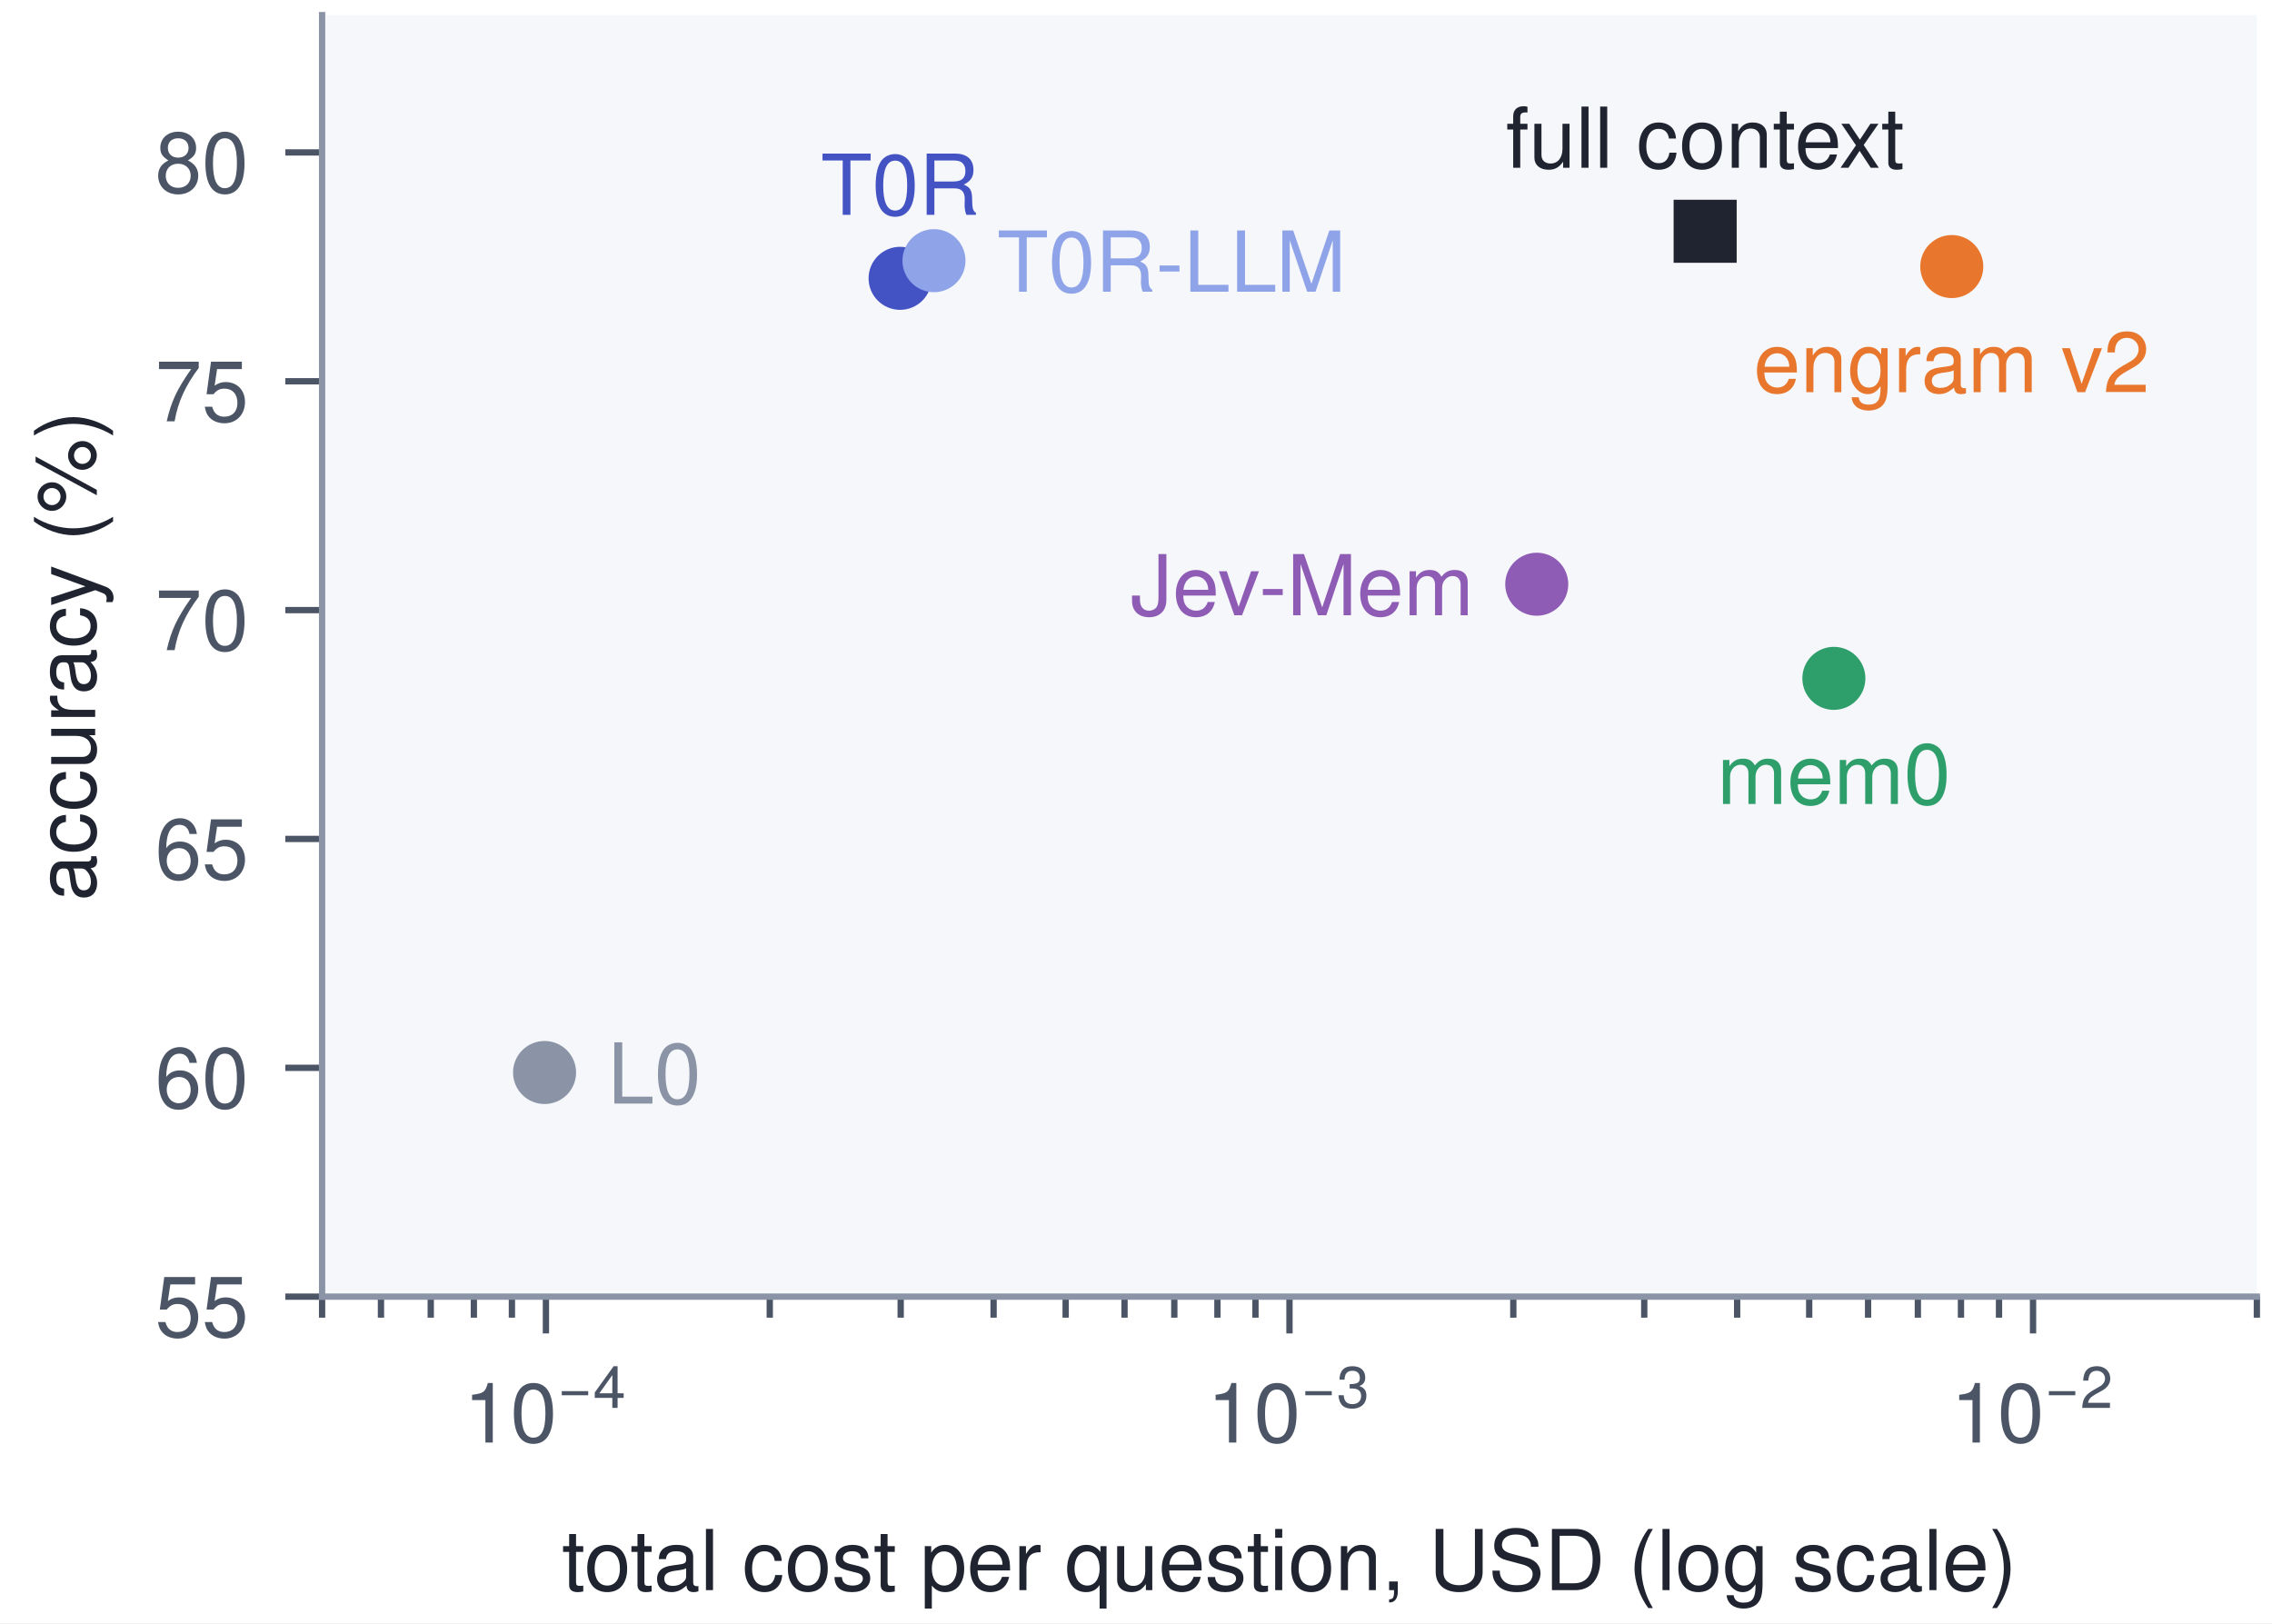
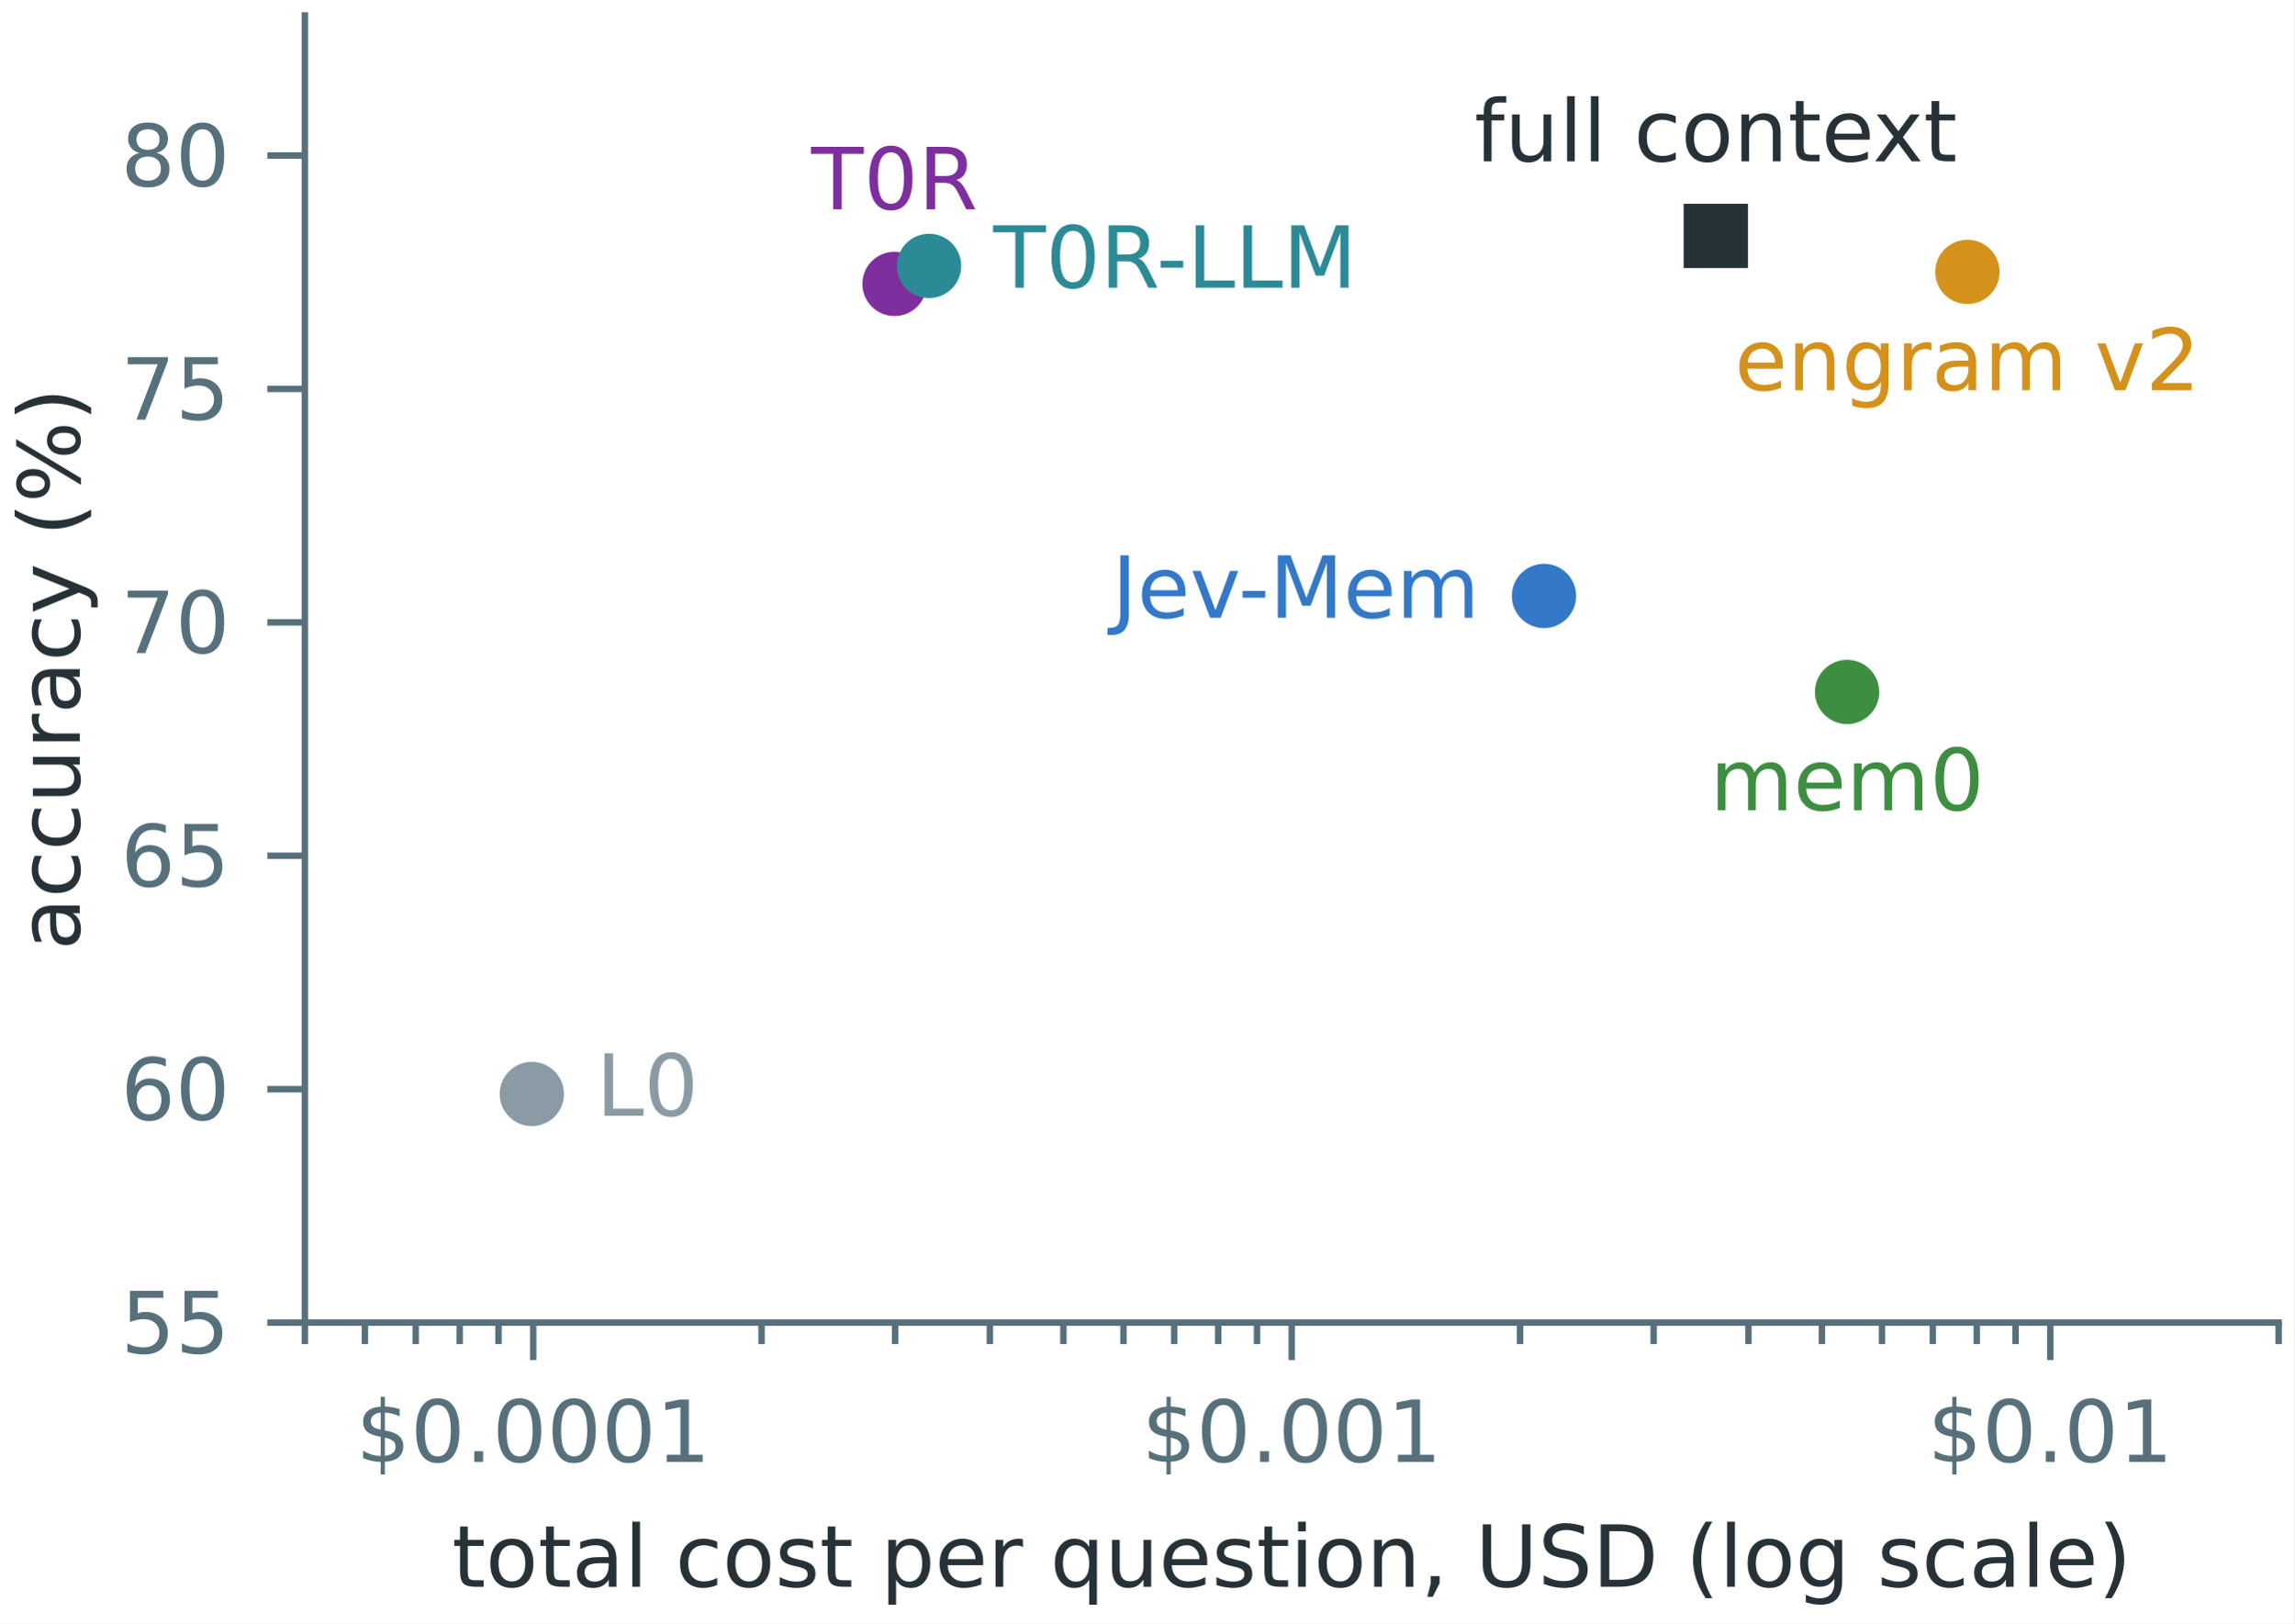
- <svg xmlns="http://www.w3.org/2000/svg" xmlns:xlink="http://www.w3.org/1999/xlink" width="216.235pt" height="154.488pt" viewBox="0 0 216.235 154.488" version="1.1">
+ <svg xmlns="http://www.w3.org/2000/svg" xmlns:xlink="http://www.w3.org/1999/xlink" width="214.02pt" height="151.496pt" viewBox="0 0 214.02 151.496" version="1.1">
  <defs>
    <style type="text/css">*{stroke-linejoin: round; stroke-linecap: butt}</style>
  </defs>
  <g id="figure_1">
    <g id="patch_1">
-       <path d="M 0 154.488  L 216.235 154.488  L 216.235 0  L 0 0  z " style="fill: #ffffff" />
+       <path d="M 0 151.496  L 214.02 151.496  L 214.02 0  L 0 0  z " style="fill: #ffffff" />
    </g>
    <g id="axes_1">
      <g id="patch_2">
-         <path d="M 30.655 123.408  L 214.795 123.408  L 214.795 1.44  L 30.655 1.44  z " style="fill: #f5f7fa" />
+         <path d="M 28.44 123.408  L 212.58 123.408  L 212.58 1.44  L 28.44 1.44  z " style="fill: #ffffff" />
      </g>
      <g id="matplotlib.axis_1">
        <g id="xtick_1">
          <g id="line2d_1">
            <defs>
-               <path id="m68a4038f24" d="M 0 0  L 0 3.5  " style="stroke: #4b5566; stroke-width: 0.6" />
+               <path id="m90f7071175" d="M 0 0  L 0 3.5  " style="stroke: #56707c; stroke-width: 0.6" />
            </defs>
            <g>
-               <use xlink:href="#m68a4038f24" x="51.958" y="123.408" style="fill: #4b5566; stroke: #4b5566; stroke-width: 0.6" />
+               <use xlink:href="#m90f7071175" x="49.743" y="123.408" style="fill: #56707c; stroke: #56707c; stroke-width: 0.6" />
            </g>
          </g>
          <g id="text_1">
-             <g style="fill: #4b5566" transform="translate(44.11799 138.024)">
-               <text>
-                 <tspan x="0" y="-0.726" style="font-size: 8px; font-family: 'Helvetica Neue'; fill: #4b5566">1</tspan>
-                 <tspan x="4.448" y="-0.726" style="font-size: 8px; font-family: 'Helvetica Neue'; fill: #4b5566">0</tspan>
-                 <tspan x="8.972" y="-4.03" style="font-size: 5.6px; font-family: 'Helvetica Neue'; fill: #4b5566">−</tspan>
-                 <tspan x="12.332" y="-4.03" style="font-size: 5.6px; font-family: 'Helvetica Neue'; fill: #4b5566">4</tspan>
-               </text>
-             </g>
+             <text style="font-size: 8px; font-family: 'cmss10', 'DejaVu Sans'; text-anchor: middle; fill: #56707c" x="49.743" y="136.408" transform="rotate(-0 49.74299 136.408)">$0.0001</text>
          </g>
        </g>
        <g id="xtick_2">
          <g id="line2d_2">
            <g>
-               <use xlink:href="#m68a4038f24" x="122.725" y="123.408" style="fill: #4b5566; stroke: #4b5566; stroke-width: 0.6" />
+               <use xlink:href="#m90f7071175" x="120.51" y="123.408" style="fill: #56707c; stroke: #56707c; stroke-width: 0.6" />
            </g>
          </g>
          <g id="text_2">
-             <g style="fill: #4b5566" transform="translate(114.885 138.024)">
-               <text>
-                 <tspan x="0" y="-0.726" style="font-size: 8px; font-family: 'Helvetica Neue'; fill: #4b5566">1</tspan>
-                 <tspan x="4.448" y="-0.726" style="font-size: 8px; font-family: 'Helvetica Neue'; fill: #4b5566">0</tspan>
-                 <tspan x="8.972" y="-4.03" style="font-size: 5.6px; font-family: 'Helvetica Neue'; fill: #4b5566">−</tspan>
-                 <tspan x="12.332" y="-4.03" style="font-size: 5.6px; font-family: 'Helvetica Neue'; fill: #4b5566">3</tspan>
-               </text>
-             </g>
+             <text style="font-size: 8px; font-family: 'cmss10', 'DejaVu Sans'; text-anchor: middle; fill: #56707c" x="120.51" y="136.408" transform="rotate(-0 120.51 136.408)">$0.001</text>
          </g>
        </g>
        <g id="xtick_3">
          <g id="line2d_3">
            <g>
-               <use xlink:href="#m68a4038f24" x="193.492" y="123.408" style="fill: #4b5566; stroke: #4b5566; stroke-width: 0.6" />
+               <use xlink:href="#m90f7071175" x="191.277" y="123.408" style="fill: #56707c; stroke: #56707c; stroke-width: 0.6" />
            </g>
          </g>
          <g id="text_3">
-             <g style="fill: #4b5566" transform="translate(185.652 138.024)">
-               <text>
-                 <tspan x="0" y="-0.726" style="font-size: 8px; font-family: 'Helvetica Neue'; fill: #4b5566">1</tspan>
-                 <tspan x="4.448" y="-0.726" style="font-size: 8px; font-family: 'Helvetica Neue'; fill: #4b5566">0</tspan>
-                 <tspan x="8.972" y="-4.03" style="font-size: 5.6px; font-family: 'Helvetica Neue'; fill: #4b5566">−</tspan>
-                 <tspan x="12.332" y="-4.03" style="font-size: 5.6px; font-family: 'Helvetica Neue'; fill: #4b5566">2</tspan>
-               </text>
-             </g>
+             <text style="font-size: 8px; font-family: 'cmss10', 'DejaVu Sans'; text-anchor: middle; fill: #56707c" x="191.277" y="136.408" transform="rotate(-0 191.277 136.408)">$0.01</text>
          </g>
        </g>
        <g id="xtick_4">
          <g id="line2d_4">
            <defs>
-               <path id="md89d445aa8" d="M 0 0  L 0 2  " style="stroke: #4b5566; stroke-width: 0.6" />
+               <path id="m7b83a969c9" d="M 0 0  L 0 2  " style="stroke: #56707c; stroke-width: 0.6" />
            </defs>
            <g>
-               <use xlink:href="#md89d445aa8" x="30.655" y="123.408" style="fill: #4b5566; stroke: #4b5566; stroke-width: 0.6" />
+               <use xlink:href="#m7b83a969c9" x="28.44" y="123.408" style="fill: #56707c; stroke: #56707c; stroke-width: 0.6" />
            </g>
          </g>
        </g>
        <g id="xtick_5">
          <g id="line2d_5">
            <g>
-               <use xlink:href="#md89d445aa8" x="36.258" y="123.408" style="fill: #4b5566; stroke: #4b5566; stroke-width: 0.6" />
+               <use xlink:href="#m7b83a969c9" x="34.043" y="123.408" style="fill: #56707c; stroke: #56707c; stroke-width: 0.6" />
            </g>
          </g>
        </g>
        <g id="xtick_6">
          <g id="line2d_6">
            <g>
-               <use xlink:href="#md89d445aa8" x="40.996" y="123.408" style="fill: #4b5566; stroke: #4b5566; stroke-width: 0.6" />
+               <use xlink:href="#m7b83a969c9" x="38.781" y="123.408" style="fill: #56707c; stroke: #56707c; stroke-width: 0.6" />
            </g>
          </g>
        </g>
        <g id="xtick_7">
          <g id="line2d_7">
            <g>
-               <use xlink:href="#md89d445aa8" x="45.1" y="123.408" style="fill: #4b5566; stroke: #4b5566; stroke-width: 0.6" />
+               <use xlink:href="#m7b83a969c9" x="42.885" y="123.408" style="fill: #56707c; stroke: #56707c; stroke-width: 0.6" />
            </g>
          </g>
        </g>
        <g id="xtick_8">
          <g id="line2d_8">
            <g>
-               <use xlink:href="#md89d445aa8" x="48.72" y="123.408" style="fill: #4b5566; stroke: #4b5566; stroke-width: 0.6" />
+               <use xlink:href="#m7b83a969c9" x="46.505" y="123.408" style="fill: #56707c; stroke: #56707c; stroke-width: 0.6" />
            </g>
          </g>
        </g>
        <g id="xtick_9">
          <g id="line2d_9">
            <g>
-               <use xlink:href="#md89d445aa8" x="73.261" y="123.408" style="fill: #4b5566; stroke: #4b5566; stroke-width: 0.6" />
+               <use xlink:href="#m7b83a969c9" x="71.046" y="123.408" style="fill: #56707c; stroke: #56707c; stroke-width: 0.6" />
            </g>
          </g>
        </g>
        <g id="xtick_10">
          <g id="line2d_10">
            <g>
-               <use xlink:href="#md89d445aa8" x="85.722" y="123.408" style="fill: #4b5566; stroke: #4b5566; stroke-width: 0.6" />
+               <use xlink:href="#m7b83a969c9" x="83.507" y="123.408" style="fill: #56707c; stroke: #56707c; stroke-width: 0.6" />
            </g>
          </g>
        </g>
        <g id="xtick_11">
          <g id="line2d_11">
            <g>
-               <use xlink:href="#md89d445aa8" x="94.564" y="123.408" style="fill: #4b5566; stroke: #4b5566; stroke-width: 0.6" />
+               <use xlink:href="#m7b83a969c9" x="92.349" y="123.408" style="fill: #56707c; stroke: #56707c; stroke-width: 0.6" />
            </g>
          </g>
        </g>
        <g id="xtick_12">
          <g id="line2d_12">
            <g>
-               <use xlink:href="#md89d445aa8" x="101.422" y="123.408" style="fill: #4b5566; stroke: #4b5566; stroke-width: 0.6" />
+               <use xlink:href="#m7b83a969c9" x="99.207" y="123.408" style="fill: #56707c; stroke: #56707c; stroke-width: 0.6" />
            </g>
          </g>
        </g>
        <g id="xtick_13">
          <g id="line2d_13">
            <g>
-               <use xlink:href="#md89d445aa8" x="107.025" y="123.408" style="fill: #4b5566; stroke: #4b5566; stroke-width: 0.6" />
+               <use xlink:href="#m7b83a969c9" x="104.81" y="123.408" style="fill: #56707c; stroke: #56707c; stroke-width: 0.6" />
            </g>
          </g>
        </g>
        <g id="xtick_14">
          <g id="line2d_14">
            <g>
-               <use xlink:href="#md89d445aa8" x="111.763" y="123.408" style="fill: #4b5566; stroke: #4b5566; stroke-width: 0.6" />
+               <use xlink:href="#m7b83a969c9" x="109.548" y="123.408" style="fill: #56707c; stroke: #56707c; stroke-width: 0.6" />
            </g>
          </g>
        </g>
        <g id="xtick_15">
          <g id="line2d_15">
            <g>
-               <use xlink:href="#md89d445aa8" x="115.867" y="123.408" style="fill: #4b5566; stroke: #4b5566; stroke-width: 0.6" />
+               <use xlink:href="#m7b83a969c9" x="113.652" y="123.408" style="fill: #56707c; stroke: #56707c; stroke-width: 0.6" />
            </g>
          </g>
        </g>
        <g id="xtick_16">
          <g id="line2d_16">
            <g>
-               <use xlink:href="#md89d445aa8" x="119.487" y="123.408" style="fill: #4b5566; stroke: #4b5566; stroke-width: 0.6" />
+               <use xlink:href="#m7b83a969c9" x="117.272" y="123.408" style="fill: #56707c; stroke: #56707c; stroke-width: 0.6" />
            </g>
          </g>
        </g>
        <g id="xtick_17">
          <g id="line2d_17">
            <g>
-               <use xlink:href="#md89d445aa8" x="144.028" y="123.408" style="fill: #4b5566; stroke: #4b5566; stroke-width: 0.6" />
+               <use xlink:href="#m7b83a969c9" x="141.813" y="123.408" style="fill: #56707c; stroke: #56707c; stroke-width: 0.6" />
            </g>
          </g>
        </g>
        <g id="xtick_18">
          <g id="line2d_18">
            <g>
-               <use xlink:href="#md89d445aa8" x="156.489" y="123.408" style="fill: #4b5566; stroke: #4b5566; stroke-width: 0.6" />
+               <use xlink:href="#m7b83a969c9" x="154.274" y="123.408" style="fill: #56707c; stroke: #56707c; stroke-width: 0.6" />
            </g>
          </g>
        </g>
        <g id="xtick_19">
          <g id="line2d_19">
            <g>
-               <use xlink:href="#md89d445aa8" x="165.331" y="123.408" style="fill: #4b5566; stroke: #4b5566; stroke-width: 0.6" />
+               <use xlink:href="#m7b83a969c9" x="163.116" y="123.408" style="fill: #56707c; stroke: #56707c; stroke-width: 0.6" />
            </g>
          </g>
        </g>
        <g id="xtick_20">
          <g id="line2d_20">
            <g>
-               <use xlink:href="#md89d445aa8" x="172.189" y="123.408" style="fill: #4b5566; stroke: #4b5566; stroke-width: 0.6" />
+               <use xlink:href="#m7b83a969c9" x="169.974" y="123.408" style="fill: #56707c; stroke: #56707c; stroke-width: 0.6" />
            </g>
          </g>
        </g>
        <g id="xtick_21">
          <g id="line2d_21">
            <g>
-               <use xlink:href="#md89d445aa8" x="177.792" y="123.408" style="fill: #4b5566; stroke: #4b5566; stroke-width: 0.6" />
+               <use xlink:href="#m7b83a969c9" x="175.577" y="123.408" style="fill: #56707c; stroke: #56707c; stroke-width: 0.6" />
            </g>
          </g>
        </g>
        <g id="xtick_22">
          <g id="line2d_22">
            <g>
-               <use xlink:href="#md89d445aa8" x="182.53" y="123.408" style="fill: #4b5566; stroke: #4b5566; stroke-width: 0.6" />
+               <use xlink:href="#m7b83a969c9" x="180.315" y="123.408" style="fill: #56707c; stroke: #56707c; stroke-width: 0.6" />
            </g>
          </g>
        </g>
        <g id="xtick_23">
          <g id="line2d_23">
            <g>
-               <use xlink:href="#md89d445aa8" x="186.634" y="123.408" style="fill: #4b5566; stroke: #4b5566; stroke-width: 0.6" />
+               <use xlink:href="#m7b83a969c9" x="184.419" y="123.408" style="fill: #56707c; stroke: #56707c; stroke-width: 0.6" />
            </g>
          </g>
        </g>
        <g id="xtick_24">
          <g id="line2d_24">
            <g>
-               <use xlink:href="#md89d445aa8" x="190.254" y="123.408" style="fill: #4b5566; stroke: #4b5566; stroke-width: 0.6" />
+               <use xlink:href="#m7b83a969c9" x="188.039" y="123.408" style="fill: #56707c; stroke: #56707c; stroke-width: 0.6" />
            </g>
          </g>
        </g>
        <g id="xtick_25">
          <g id="line2d_25">
            <g>
-               <use xlink:href="#md89d445aa8" x="214.795" y="123.408" style="fill: #4b5566; stroke: #4b5566; stroke-width: 0.6" />
+               <use xlink:href="#m7b83a969c9" x="212.58" y="123.408" style="fill: #56707c; stroke: #56707c; stroke-width: 0.6" />
            </g>
          </g>
        </g>
        <g id="text_4">
-           <text style="font-size: 8px; font-family: 'Helvetica Neue', 'Helvetica', 'Arial', 'DejaVu Sans', sans-serif; text-anchor: middle; fill: #1f2430" x="122.725" y="151.344" transform="rotate(-0 122.725 151.344)">total cost per question, USD (log scale)</text>
+           <text style="font-size: 8px; font-family: 'cmss10', 'DejaVu Sans'; text-anchor: middle; fill: #263238" x="120.51" y="148.056" transform="rotate(-0 120.51 148.0564)">total cost per question, USD (log scale)</text>
        </g>
      </g>
      <g id="matplotlib.axis_2">
        <g id="ytick_1">
          <g id="line2d_26">
            <defs>
-               <path id="m372971f5dc" d="M 0 0  L -3.5 0  " style="stroke: #4b5566; stroke-width: 0.6" />
+               <path id="m0dd1ffe831" d="M 0 0  L -3.5 0  " style="stroke: #56707c; stroke-width: 0.6" />
            </defs>
            <g>
-               <use xlink:href="#m372971f5dc" x="30.655" y="123.408" style="fill: #4b5566; stroke: #4b5566; stroke-width: 0.6" />
+               <use xlink:href="#m0dd1ffe831" x="28.44" y="123.408" style="fill: #56707c; stroke: #56707c; stroke-width: 0.6" />
            </g>
          </g>
          <g id="text_5">
-             <text style="font-size: 8px; font-family: 'Helvetica Neue', 'Helvetica', 'Arial', 'DejaVu Sans', sans-serif; text-anchor: end; fill: #4b5566" x="23.655" y="127.216" transform="rotate(-0 23.655 127.216)">55</text>
+             <text style="font-size: 8px; font-family: 'cmss10', 'DejaVu Sans'; text-anchor: end; fill: #56707c" x="21.44" y="126.271" transform="rotate(-0 21.44 126.2713)">55</text>
          </g>
        </g>
        <g id="ytick_2">
          <g id="line2d_27">
            <g>
-               <use xlink:href="#m372971f5dc" x="30.655" y="101.628" style="fill: #4b5566; stroke: #4b5566; stroke-width: 0.6" />
+               <use xlink:href="#m0dd1ffe831" x="28.44" y="101.628" style="fill: #56707c; stroke: #56707c; stroke-width: 0.6" />
            </g>
          </g>
          <g id="text_6">
-             <text style="font-size: 8px; font-family: 'Helvetica Neue', 'Helvetica', 'Arial', 'DejaVu Sans', sans-serif; text-anchor: end; fill: #4b5566" x="23.655" y="105.436" transform="rotate(-0 23.655 105.436)">60</text>
+             <text style="font-size: 8px; font-family: 'cmss10', 'DejaVu Sans'; text-anchor: end; fill: #56707c" x="21.44" y="104.491" transform="rotate(-0 21.44 104.4913)">60</text>
          </g>
        </g>
        <g id="ytick_3">
          <g id="line2d_28">
            <g>
-               <use xlink:href="#m372971f5dc" x="30.655" y="79.848" style="fill: #4b5566; stroke: #4b5566; stroke-width: 0.6" />
+               <use xlink:href="#m0dd1ffe831" x="28.44" y="79.848" style="fill: #56707c; stroke: #56707c; stroke-width: 0.6" />
            </g>
          </g>
          <g id="text_7">
-             <text style="font-size: 8px; font-family: 'Helvetica Neue', 'Helvetica', 'Arial', 'DejaVu Sans', sans-serif; text-anchor: end; fill: #4b5566" x="23.655" y="83.656" transform="rotate(-0 23.655 83.656)">65</text>
+             <text style="font-size: 8px; font-family: 'cmss10', 'DejaVu Sans'; text-anchor: end; fill: #56707c" x="21.44" y="82.711" transform="rotate(-0 21.44 82.71128)">65</text>
          </g>
        </g>
        <g id="ytick_4">
          <g id="line2d_29">
            <g>
-               <use xlink:href="#m372971f5dc" x="30.655" y="58.068" style="fill: #4b5566; stroke: #4b5566; stroke-width: 0.6" />
+               <use xlink:href="#m0dd1ffe831" x="28.44" y="58.068" style="fill: #56707c; stroke: #56707c; stroke-width: 0.6" />
            </g>
          </g>
          <g id="text_8">
-             <text style="font-size: 8px; font-family: 'Helvetica Neue', 'Helvetica', 'Arial', 'DejaVu Sans', sans-serif; text-anchor: end; fill: #4b5566" x="23.655" y="61.876" transform="rotate(-0 23.655 61.876)">70</text>
+             <text style="font-size: 8px; font-family: 'cmss10', 'DejaVu Sans'; text-anchor: end; fill: #56707c" x="21.44" y="60.931" transform="rotate(-0 21.44 60.93128)">70</text>
          </g>
        </g>
        <g id="ytick_5">
          <g id="line2d_30">
            <g>
-               <use xlink:href="#m372971f5dc" x="30.655" y="36.288" style="fill: #4b5566; stroke: #4b5566; stroke-width: 0.6" />
+               <use xlink:href="#m0dd1ffe831" x="28.44" y="36.288" style="fill: #56707c; stroke: #56707c; stroke-width: 0.6" />
            </g>
          </g>
          <g id="text_9">
-             <text style="font-size: 8px; font-family: 'Helvetica Neue', 'Helvetica', 'Arial', 'DejaVu Sans', sans-serif; text-anchor: end; fill: #4b5566" x="23.655" y="40.096" transform="rotate(-0 23.655 40.096)">75</text>
+             <text style="font-size: 8px; font-family: 'cmss10', 'DejaVu Sans'; text-anchor: end; fill: #56707c" x="21.44" y="39.151" transform="rotate(-0 21.44 39.15128)">75</text>
          </g>
        </g>
        <g id="ytick_6">
          <g id="line2d_31">
            <g>
-               <use xlink:href="#m372971f5dc" x="30.655" y="14.508" style="fill: #4b5566; stroke: #4b5566; stroke-width: 0.6" />
+               <use xlink:href="#m0dd1ffe831" x="28.44" y="14.508" style="fill: #56707c; stroke: #56707c; stroke-width: 0.6" />
            </g>
          </g>
          <g id="text_10">
-             <text style="font-size: 8px; font-family: 'Helvetica Neue', 'Helvetica', 'Arial', 'DejaVu Sans', sans-serif; text-anchor: end; fill: #4b5566" x="23.655" y="18.316" transform="rotate(-0 23.655 18.316)">80</text>
+             <text style="font-size: 8px; font-family: 'cmss10', 'DejaVu Sans'; text-anchor: end; fill: #56707c" x="21.44" y="17.371" transform="rotate(-0 21.44 17.37128)">80</text>
          </g>
        </g>
        <g id="text_11">
-           <text style="font-size: 8px; font-family: 'Helvetica Neue', 'Helvetica', 'Arial', 'DejaVu Sans', sans-serif; text-anchor: middle; fill: #1f2430" x="9.056" y="62.424" transform="rotate(-90 9.056 62.424)">accuracy (%)</text>
+           <text style="font-size: 8px; font-family: 'cmss10', 'DejaVu Sans'; text-anchor: middle; fill: #263238" x="7.44" y="62.424" transform="rotate(-90 7.44 62.424)">accuracy (%)</text>
        </g>
      </g>
      <g id="line2d_32">
        <defs>
-           <path id="m49c0dd04ba" d="M 0 2.5  C 0.663 2.5 1.299 2.237 1.768 1.768  C 2.237 1.299 2.5 0.663 2.5 0  C 2.5 -0.663 2.237 -1.299 1.768 -1.768  C 1.299 -2.237 0.663 -2.5 0 -2.5  C -0.663 -2.5 -1.299 -2.237 -1.768 -1.768  C -2.237 -1.299 -2.5 -0.663 -2.5 0  C -2.5 0.663 -2.237 1.299 -1.768 1.768  C -1.299 2.237 -0.663 2.5 0 2.5  z " style="stroke: #4453c4" />
-         </defs>
-         <g clip-path="url(#pc035a97e43)">
-           <use xlink:href="#m49c0dd04ba" x="85.666" y="26.49" style="fill: #4453c4; stroke: #4453c4" />
+           <path id="mb658477573" d="M 0 2.5  C 0.663 2.5 1.299 2.237 1.768 1.768  C 2.237 1.299 2.5 0.663 2.5 0  C 2.5 -0.663 2.237 -1.299 1.768 -1.768  C 1.299 -2.237 0.663 -2.5 0 -2.5  C -0.663 -2.5 -1.299 -2.237 -1.768 -1.768  C -2.237 -1.299 -2.5 -0.663 -2.5 0  C -2.5 0.663 -2.237 1.299 -1.768 1.768  C -1.299 2.237 -0.663 2.5 0 2.5  z " style="stroke: #7e2f9e" />
+         </defs>
+         <g clip-path="url(#p04f570ae82)">
+           <use xlink:href="#mb658477573" x="83.451" y="26.49" style="fill: #7e2f9e; stroke: #7e2f9e" />
        </g>
      </g>
      <g id="line2d_33">
        <defs>
-           <path id="m85a6cae149" d="M 0 2.5  C 0.663 2.5 1.299 2.237 1.768 1.768  C 2.237 1.299 2.5 0.663 2.5 0  C 2.5 -0.663 2.237 -1.299 1.768 -1.768  C 1.299 -2.237 0.663 -2.5 0 -2.5  C -0.663 -2.5 -1.299 -2.237 -1.768 -1.768  C -2.237 -1.299 -2.5 -0.663 -2.5 0  C -2.5 0.663 -2.237 1.299 -1.768 1.768  C -1.299 2.237 -0.663 2.5 0 2.5  z " style="stroke: #8a94a6" />
-         </defs>
-         <g clip-path="url(#pc035a97e43)">
-           <use xlink:href="#m85a6cae149" x="51.829" y="102.076" style="fill: #8a94a6; stroke: #8a94a6" />
+           <path id="mbab379ab5e" d="M 0 2.5  C 0.663 2.5 1.299 2.237 1.768 1.768  C 2.237 1.299 2.5 0.663 2.5 0  C 2.5 -0.663 2.237 -1.299 1.768 -1.768  C 1.299 -2.237 0.663 -2.5 0 -2.5  C -0.663 -2.5 -1.299 -2.237 -1.768 -1.768  C -2.237 -1.299 -2.5 -0.663 -2.5 0  C -2.5 0.663 -2.237 1.299 -1.768 1.768  C -1.299 2.237 -0.663 2.5 0 2.5  z " style="stroke: #8a9ba5" />
+         </defs>
+         <g clip-path="url(#p04f570ae82)">
+           <use xlink:href="#mbab379ab5e" x="49.614" y="102.076" style="fill: #8a9ba5; stroke: #8a9ba5" />
        </g>
      </g>
      <g id="line2d_34">
        <defs>
-           <path id="m2bb2f15a32" d="M 0 2.5  C 0.663 2.5 1.299 2.237 1.768 1.768  C 2.237 1.299 2.5 0.663 2.5 0  C 2.5 -0.663 2.237 -1.299 1.768 -1.768  C 1.299 -2.237 0.663 -2.5 0 -2.5  C -0.663 -2.5 -1.299 -2.237 -1.768 -1.768  C -2.237 -1.299 -2.5 -0.663 -2.5 0  C -2.5 0.663 -2.237 1.299 -1.768 1.768  C -1.299 2.237 -0.663 2.5 0 2.5  z " style="stroke: #8fa3e8" />
-         </defs>
-         <g clip-path="url(#pc035a97e43)">
-           <use xlink:href="#m2bb2f15a32" x="88.89" y="24.81" style="fill: #8fa3e8; stroke: #8fa3e8" />
+           <path id="md4de6c012a" d="M 0 2.5  C 0.663 2.5 1.299 2.237 1.768 1.768  C 2.237 1.299 2.5 0.663 2.5 0  C 2.5 -0.663 2.237 -1.299 1.768 -1.768  C 1.299 -2.237 0.663 -2.5 0 -2.5  C -0.663 -2.5 -1.299 -2.237 -1.768 -1.768  C -2.237 -1.299 -2.5 -0.663 -2.5 0  C -2.5 0.663 -2.237 1.299 -1.768 1.768  C -1.299 2.237 -0.663 2.5 0 2.5  z " style="stroke: #2c8a96" />
+         </defs>
+         <g clip-path="url(#p04f570ae82)">
+           <use xlink:href="#md4de6c012a" x="86.675" y="24.81" style="fill: #2c8a96; stroke: #2c8a96" />
        </g>
      </g>
      <g id="line2d_35">
        <defs>
-           <path id="m42f106d8f1" d="M 0 2.5  C 0.663 2.5 1.299 2.237 1.768 1.768  C 2.237 1.299 2.5 0.663 2.5 0  C 2.5 -0.663 2.237 -1.299 1.768 -1.768  C 1.299 -2.237 0.663 -2.5 0 -2.5  C -0.663 -2.5 -1.299 -2.237 -1.768 -1.768  C -2.237 -1.299 -2.5 -0.663 -2.5 0  C -2.5 0.663 -2.237 1.299 -1.768 1.768  C -1.299 2.237 -0.663 2.5 0 2.5  z " style="stroke: #e8762c" />
-         </defs>
-         <g clip-path="url(#pc035a97e43)">
-           <use xlink:href="#m42f106d8f1" x="185.758" y="25.37" style="fill: #e8762c; stroke: #e8762c" />
+           <path id="mdebd11a4ac" d="M 0 2.5  C 0.663 2.5 1.299 2.237 1.768 1.768  C 2.237 1.299 2.5 0.663 2.5 0  C 2.5 -0.663 2.237 -1.299 1.768 -1.768  C 1.299 -2.237 0.663 -2.5 0 -2.5  C -0.663 -2.5 -1.299 -2.237 -1.768 -1.768  C -2.237 -1.299 -2.5 -0.663 -2.5 0  C -2.5 0.663 -2.237 1.299 -1.768 1.768  C -1.299 2.237 -0.663 2.5 0 2.5  z " style="stroke: #d4921c" />
+         </defs>
+         <g clip-path="url(#p04f570ae82)">
+           <use xlink:href="#mdebd11a4ac" x="183.543" y="25.37" style="fill: #d4921c; stroke: #d4921c" />
        </g>
      </g>
      <g id="line2d_36">
        <defs>
-           <path id="m7ccef18b74" d="M 0 2.5  C 0.663 2.5 1.299 2.237 1.768 1.768  C 2.237 1.299 2.5 0.663 2.5 0  C 2.5 -0.663 2.237 -1.299 1.768 -1.768  C 1.299 -2.237 0.663 -2.5 0 -2.5  C -0.663 -2.5 -1.299 -2.237 -1.768 -1.768  C -2.237 -1.299 -2.5 -0.663 -2.5 0  C -2.5 0.663 -2.237 1.299 -1.768 1.768  C -1.299 2.237 -0.663 2.5 0 2.5  z " style="stroke: #2e9e6b" />
-         </defs>
-         <g clip-path="url(#pc035a97e43)">
-           <use xlink:href="#m7ccef18b74" x="174.536" y="64.563" style="fill: #2e9e6b; stroke: #2e9e6b" />
+           <path id="m57fd12fe67" d="M 0 2.5  C 0.663 2.5 1.299 2.237 1.768 1.768  C 2.237 1.299 2.5 0.663 2.5 0  C 2.5 -0.663 2.237 -1.299 1.768 -1.768  C 1.299 -2.237 0.663 -2.5 0 -2.5  C -0.663 -2.5 -1.299 -2.237 -1.768 -1.768  C -2.237 -1.299 -2.5 -0.663 -2.5 0  C -2.5 0.663 -2.237 1.299 -1.768 1.768  C -1.299 2.237 -0.663 2.5 0 2.5  z " style="stroke: #3e8e41" />
+         </defs>
+         <g clip-path="url(#p04f570ae82)">
+           <use xlink:href="#m57fd12fe67" x="172.321" y="64.563" style="fill: #3e8e41; stroke: #3e8e41" />
        </g>
      </g>
      <g id="line2d_37">
        <defs>
-           <path id="md810267479" d="M 0 2.5  C 0.663 2.5 1.299 2.237 1.768 1.768  C 2.237 1.299 2.5 0.663 2.5 0  C 2.5 -0.663 2.237 -1.299 1.768 -1.768  C 1.299 -2.237 0.663 -2.5 0 -2.5  C -0.663 -2.5 -1.299 -2.237 -1.768 -1.768  C -2.237 -1.299 -2.5 -0.663 -2.5 0  C -2.5 0.663 -2.237 1.299 -1.768 1.768  C -1.299 2.237 -0.663 2.5 0 2.5  z " style="stroke: #8e5bb5" />
-         </defs>
-         <g clip-path="url(#pc035a97e43)">
-           <use xlink:href="#md810267479" x="146.258" y="55.604" style="fill: #8e5bb5; stroke: #8e5bb5" />
+           <path id="m20b07addb0" d="M 0 2.5  C 0.663 2.5 1.299 2.237 1.768 1.768  C 2.237 1.299 2.5 0.663 2.5 0  C 2.5 -0.663 2.237 -1.299 1.768 -1.768  C 1.299 -2.237 0.663 -2.5 0 -2.5  C -0.663 -2.5 -1.299 -2.237 -1.768 -1.768  C -2.237 -1.299 -2.5 -0.663 -2.5 0  C -2.5 0.663 -2.237 1.299 -1.768 1.768  C -1.299 2.237 -0.663 2.5 0 2.5  z " style="stroke: #3478c8" />
+         </defs>
+         <g clip-path="url(#p04f570ae82)">
+           <use xlink:href="#m20b07addb0" x="144.043" y="55.604" style="fill: #3478c8; stroke: #3478c8" />
        </g>
      </g>
      <g id="line2d_38">
        <defs>
-           <path id="m77abb9b924" d="M -2.5 2.5  L 2.5 2.5  L 2.5 -2.5  L -2.5 -2.5  z " style="stroke: #1f2430; stroke-linejoin: miter" />
-         </defs>
-         <g clip-path="url(#pc035a97e43)">
-           <use xlink:href="#m77abb9b924" x="162.286" y="22.011" style="fill: #1f2430; stroke: #1f2430; stroke-linejoin: miter" />
+           <path id="m101ed028c8" d="M -2.5 2.5  L 2.5 2.5  L 2.5 -2.5  L -2.5 -2.5  z " style="stroke: #263238; stroke-linejoin: miter" />
+         </defs>
+         <g clip-path="url(#p04f570ae82)">
+           <use xlink:href="#m101ed028c8" x="160.071" y="22.011" style="fill: #263238; stroke: #263238; stroke-linejoin: miter" />
        </g>
      </g>
      <g id="patch_3">
-         <path d="M 30.655 123.408  L 30.655 1.44  " style="fill: none; stroke: #8a94a6; stroke-width: 0.6; stroke-linejoin: miter; stroke-linecap: square" />
+         <path d="M 28.44 123.408  L 28.44 1.44  " style="fill: none; stroke: #56707c; stroke-width: 0.6; stroke-linejoin: miter; stroke-linecap: square" />
      </g>
      <g id="patch_4">
-         <path d="M 30.655 123.408  L 214.795 123.408  " style="fill: none; stroke: #8a94a6; stroke-width: 0.6; stroke-linejoin: miter; stroke-linecap: square" />
+         <path d="M 28.44 123.408  L 212.58 123.408  " style="fill: none; stroke: #56707c; stroke-width: 0.6; stroke-linejoin: miter; stroke-linecap: square" />
      </g>
      <g id="text_12">
-         <text style="font-size: 8px; font-family: 'Helvetica Neue', 'Helvetica', 'Arial', 'DejaVu Sans', sans-serif; text-anchor: middle; fill: #4453c4" x="85.666" y="20.446" transform="rotate(-0 85.66577 20.4458)">T0R</text>
+         <text style="font-size: 8px; font-family: 'cmss10', 'DejaVu Sans'; text-anchor: middle; fill: #7e2f9e" x="83.451" y="19.529" transform="rotate(-0 83.45077 19.52886)">T0R</text>
      </g>
      <g id="text_13">
-         <text style="font-size: 8px; font-family: 'Helvetica Neue', 'Helvetica', 'Arial', 'DejaVu Sans', sans-serif; text-anchor: start; fill: #8a94a6" x="57.829" y="105.032" transform="rotate(-0 57.829 105.0319)">L0</text>
+         <text style="font-size: 8px; font-family: 'cmss10', 'DejaVu Sans'; text-anchor: start; fill: #8a9ba5" x="55.614" y="104.115" transform="rotate(-0 55.614 104.115)">L0</text>
      </g>
      <g id="text_14">
-         <text style="font-size: 8px; font-family: 'Helvetica Neue', 'Helvetica', 'Arial', 'DejaVu Sans', sans-serif; text-anchor: start; fill: #8fa3e8" x="94.89" y="27.766" transform="rotate(-0 94.89022 27.76611)">T0R-LLM</text>
+         <text style="font-size: 8px; font-family: 'cmss10', 'DejaVu Sans'; text-anchor: start; fill: #2c8a96" x="92.675" y="26.849" transform="rotate(-0 92.67522 26.84917)">T0R-LLM</text>
      </g>
      <g id="text_15">
-         <text style="font-size: 8px; font-family: 'Helvetica Neue', 'Helvetica', 'Arial', 'DejaVu Sans', sans-serif; text-anchor: middle; fill: #e8762c" x="185.758" y="37.326" transform="rotate(-0 185.7582 37.32601)">engram v2</text>
+         <text style="font-size: 8px; font-family: 'cmss10', 'DejaVu Sans'; text-anchor: middle; fill: #d4921c" x="183.543" y="36.409" transform="rotate(-0 183.5432 36.40891)">engram v2</text>
      </g>
      <g id="text_16">
-         <text style="font-size: 8px; font-family: 'Helvetica Neue', 'Helvetica', 'Arial', 'DejaVu Sans', sans-serif; text-anchor: middle; fill: #2e9e6b" x="174.536" y="76.519" transform="rotate(-0 174.5364 76.51881)">mem0</text>
+         <text style="font-size: 8px; font-family: 'cmss10', 'DejaVu Sans'; text-anchor: middle; fill: #3e8e41" x="172.321" y="75.602" transform="rotate(-0 172.3214 75.60187)">mem0</text>
      </g>
      <g id="text_17">
-         <text style="font-size: 8px; font-family: 'Helvetica Neue', 'Helvetica', 'Arial', 'DejaVu Sans', sans-serif; text-anchor: end; fill: #8e5bb5" x="140.258" y="58.56" transform="rotate(-0 140.2584 58.56045)">Jev-Mem</text>
+         <text style="font-size: 8px; font-family: 'cmss10', 'DejaVu Sans'; text-anchor: end; fill: #3478c8" x="138.043" y="57.644" transform="rotate(-0 138.0434 57.64352)">Jev-Mem</text>
      </g>
      <g id="text_18">
-         <text style="font-size: 8px; font-family: 'Helvetica Neue', 'Helvetica', 'Arial', 'DejaVu Sans', sans-serif; text-anchor: middle; fill: #1f2430" x="162.286" y="15.967" transform="rotate(-0 162.2857 15.96662)">full context</text>
+         <text style="font-size: 8px; font-family: 'cmss10', 'DejaVu Sans'; text-anchor: middle; fill: #263238" x="160.071" y="15.05" transform="rotate(-0 160.0707 15.04969)">full context</text>
      </g>
    </g>
  </g>
  <defs>
-     <clipPath id="pc035a97e43">
-       <rect x="30.655" y="1.44" width="184.14" height="121.968" />
+     <clipPath id="p04f570ae82">
+       <rect x="28.44" y="1.44" width="184.14" height="121.968" />
    </clipPath>
  </defs>
</svg>
